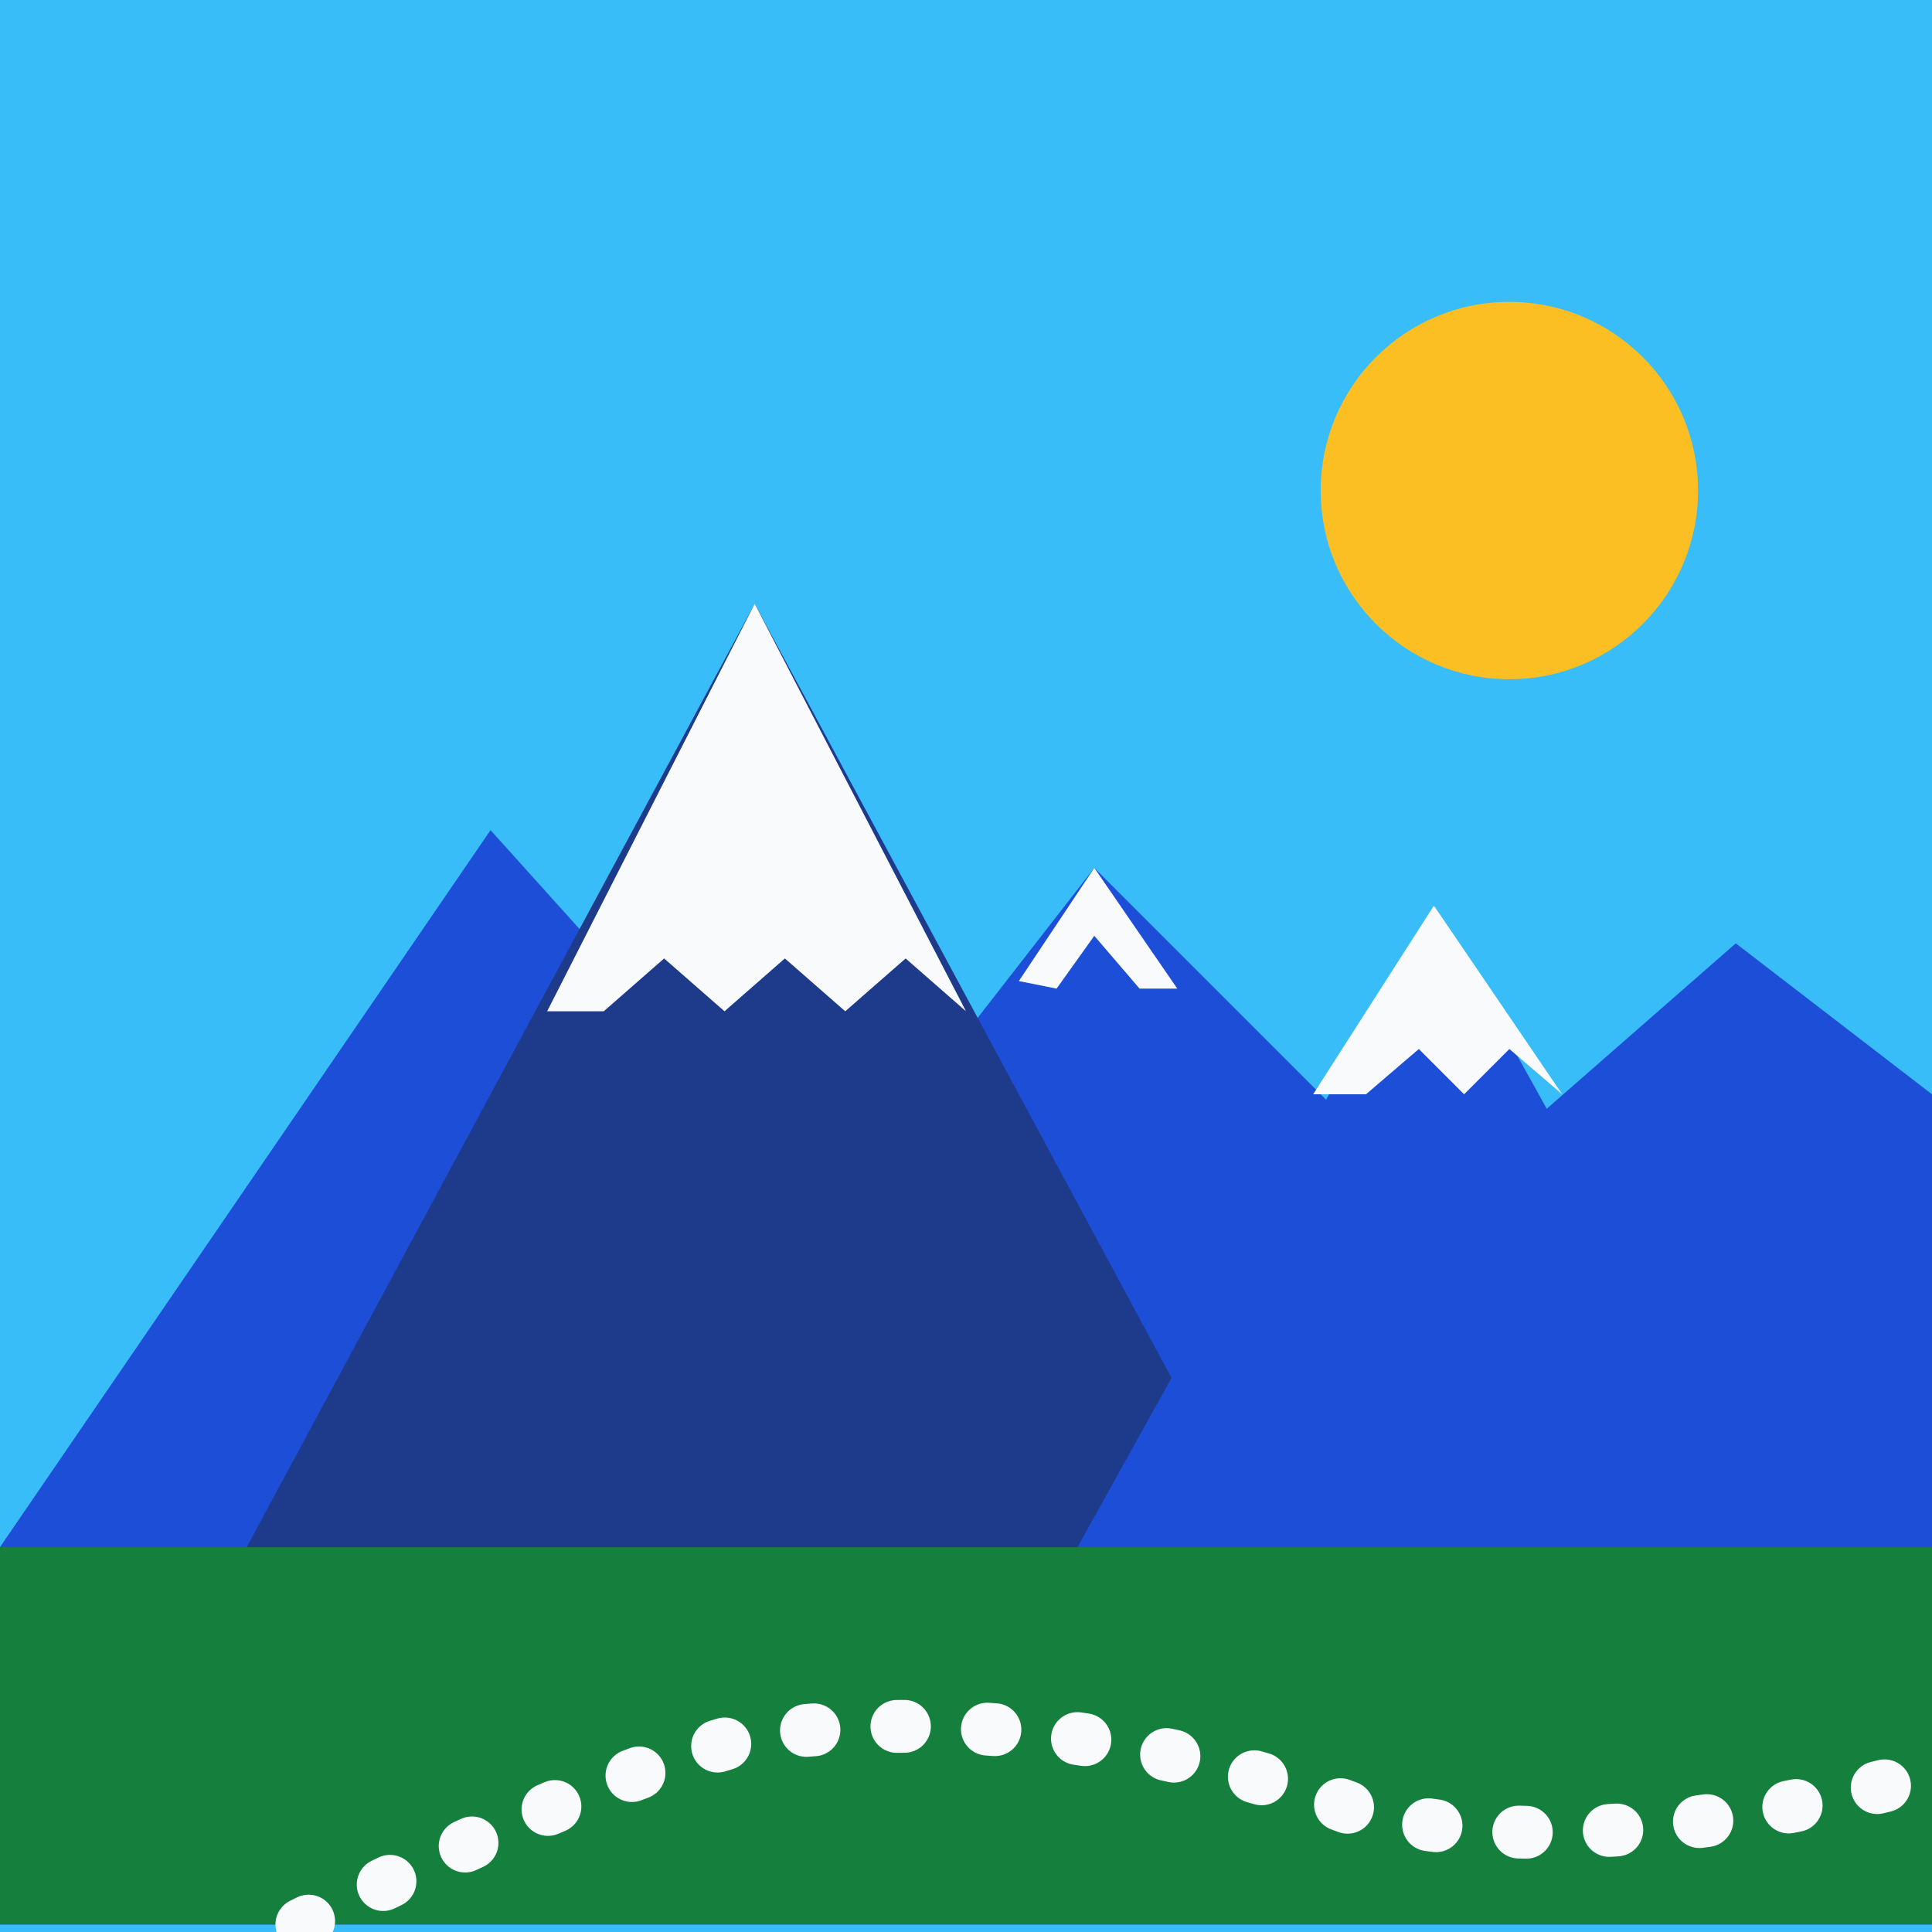
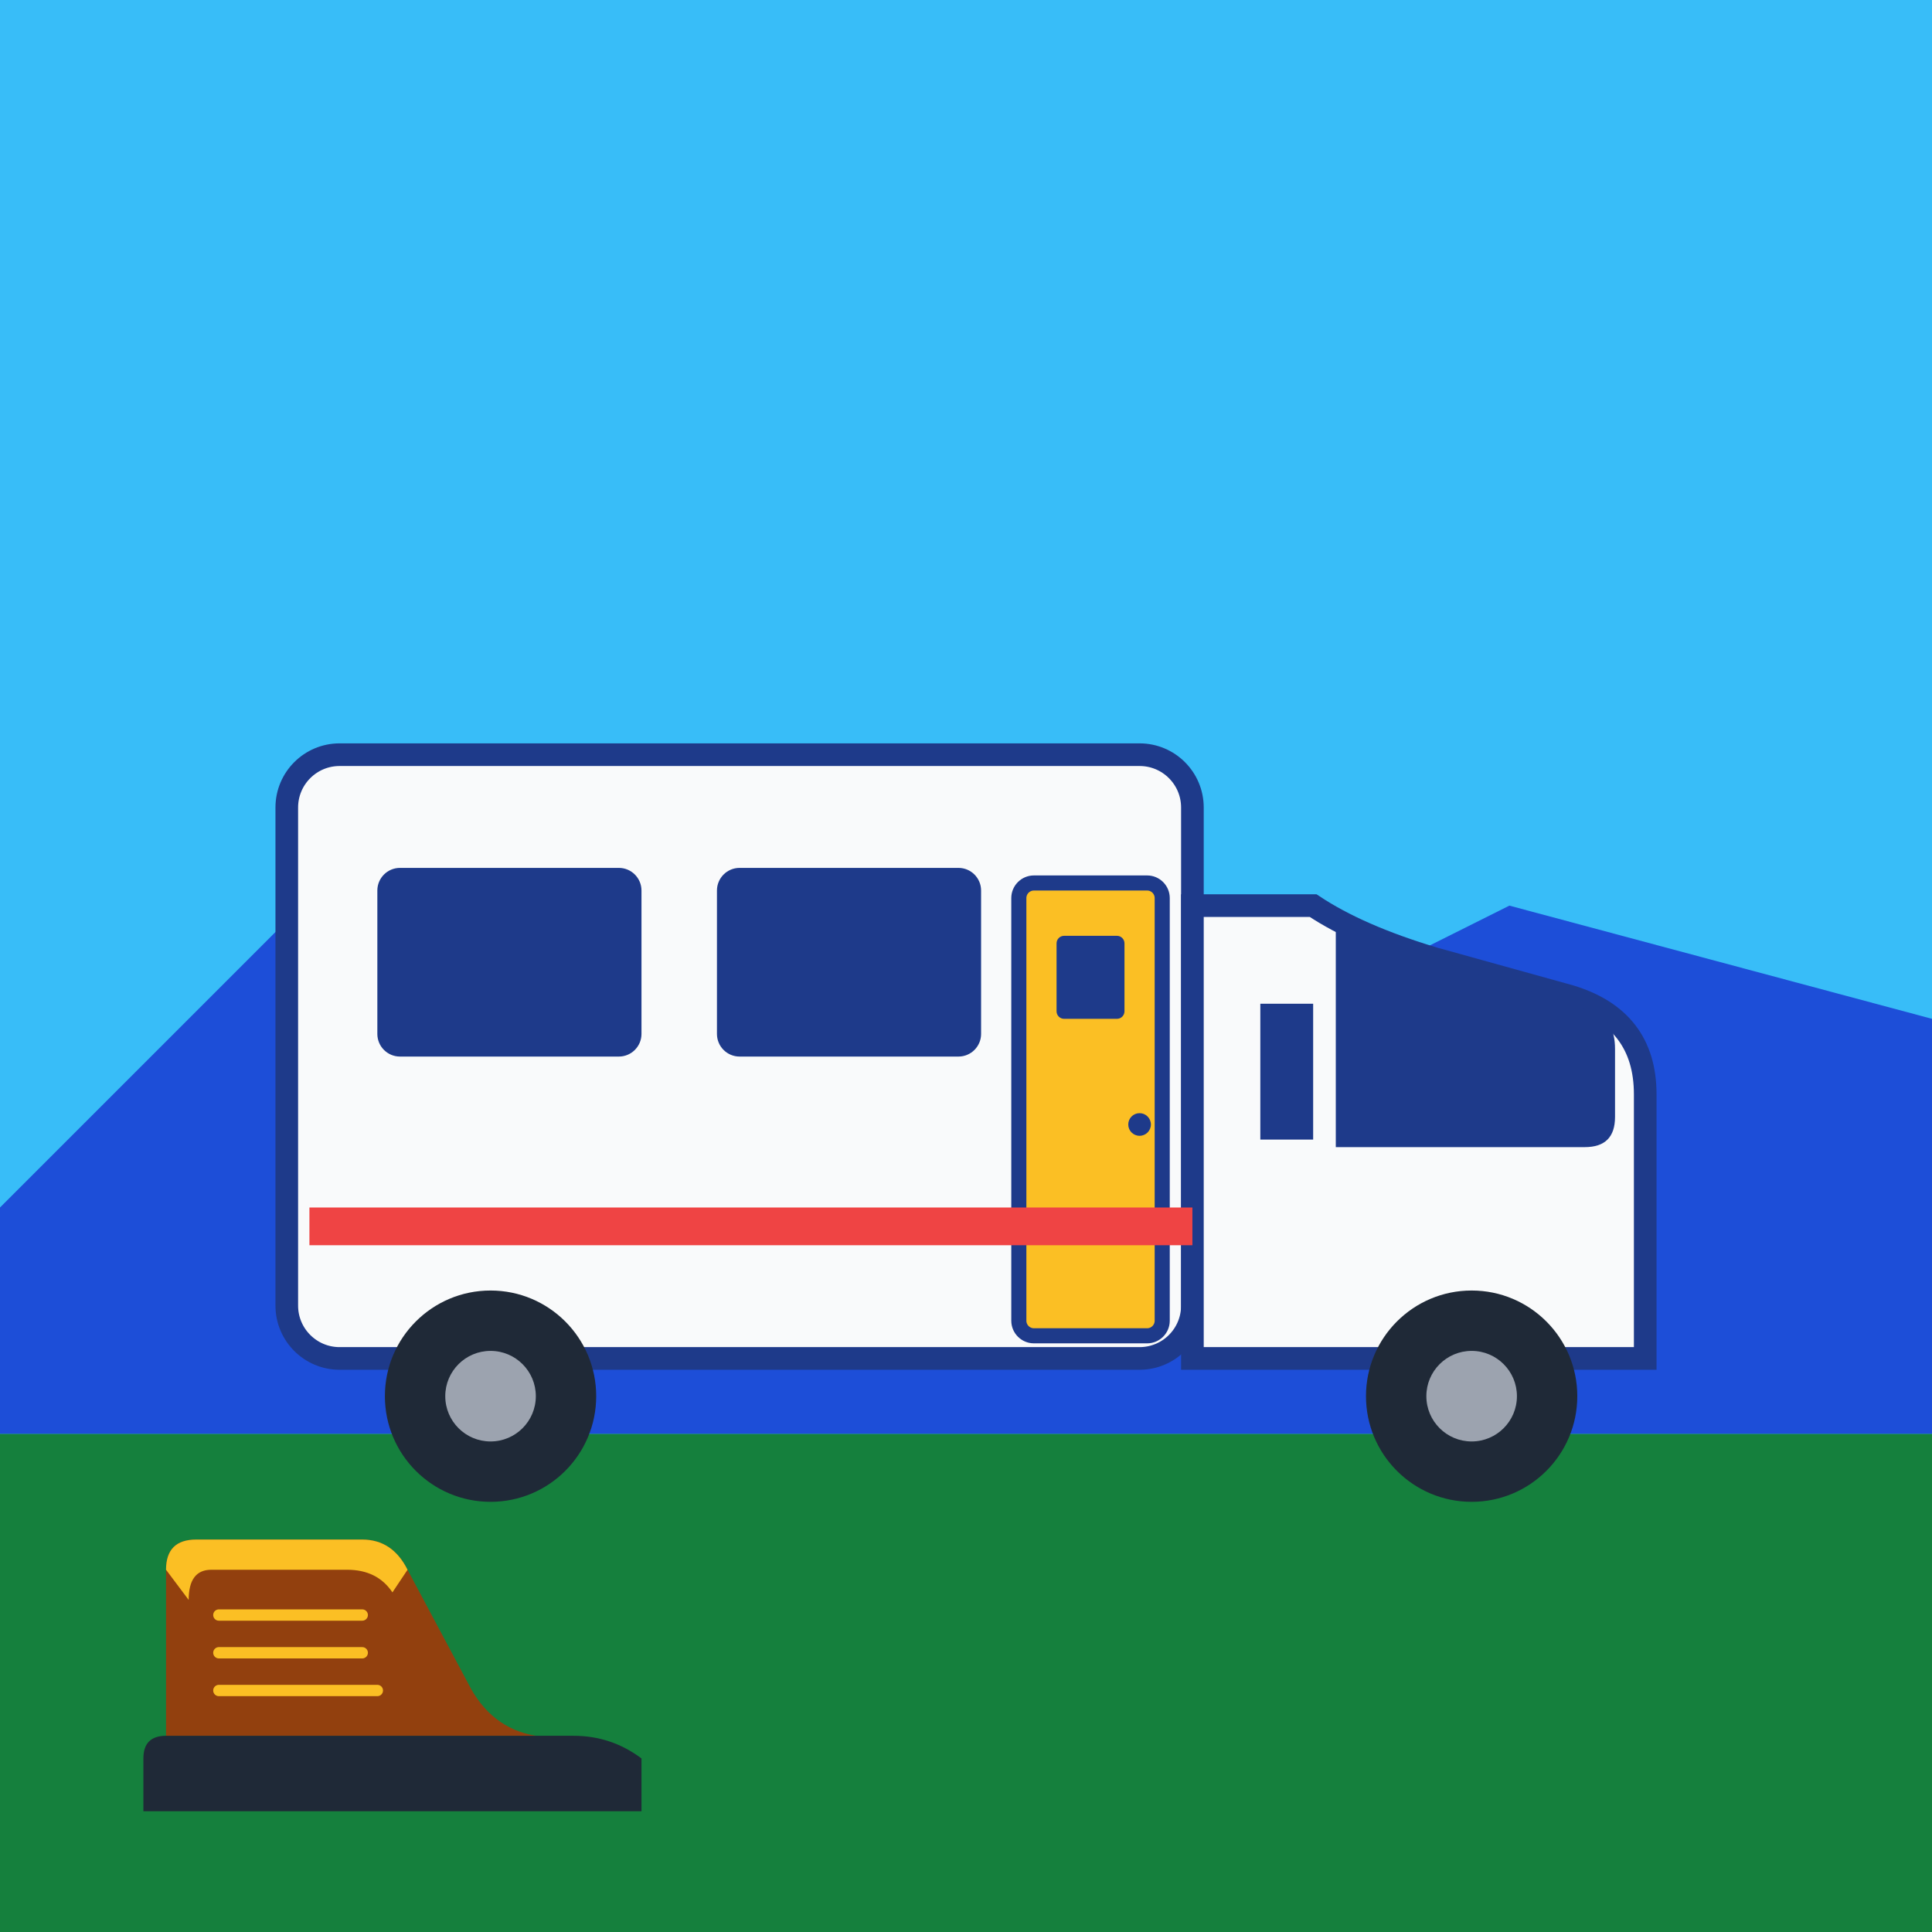
<svg xmlns="http://www.w3.org/2000/svg" viewBox="0 0 512 512">
  <rect width="512" height="512" fill="#38BDF8" />
-   <circle cx="400" cy="130" r="50" fill="#FBBF24" />
-   <path d="M 0 410            L 130 220            L 220 320            L 290 230            L 380 320            L 460 250            L 512 290            L 512 510            L 0 510 Z" fill="#1D4ED8" />
-   <path d="M 270 260            L 290 230            L 312 262            L 302 262            L 290 248            L 280 262 Z" fill="#F9FAFB" />
-   <path d="M 60 420            L 200 160            L 340 420 Z" fill="#1E3A8A" />
-   <path d="M 145 268            L 200 160            L 256 268            L 240 254            L 224 268            L 208 254            L 192 268            L 176 254            L 160 268 Z" fill="#F9FAFB" />
-   <path d="M 280 420            L 380 240            L 480 420 Z" fill="#1D4ED8" />
-   <path d="M 348 290            L 380 240            L 414 290            L 400 278            L 388 290            L 376 278            L 362 290 Z" fill="#F9FAFB" />
-   <rect x="0" y="410" width="512" height="100" fill="#15803D" />
-   <path d="M 80 510            Q 160 470 200 460            Q 280 450 360 480            Q 420 495 512 470" stroke="#F9FAFB" stroke-width="14" fill="none" stroke-linecap="round" stroke-dasharray="2 22" />
+   <path d="M 0 320            L 90 230            L 160 280            L 230 220            L 320 280            L 400 240            L 512 270            L 512 380            L 0 380 Z" fill="#1D4ED8" />
+   <path d="M 215 235            L 230 220            L 248 240            L 238 240            L 230 232            L 222 240 Z" fill="#F9FAFB" />
+   <rect x="0" y="380" width="512" height="132" fill="#15803D" />
+   <rect x="76" y="200" width="240" height="160" rx="14" fill="#F9FAFB" stroke="#1E3A8A" stroke-width="6" />
+   <path d="M 316 240            L 316 360            L 436 360            L 436 290            Q 436 270 416 264            L 380 254            Q 360 248 348 240 Z" fill="#F9FAFB" stroke="#1E3A8A" stroke-width="6" />
+   <path d="M 354 246            L 422 268            Q 428 270 428 278            L 428 296            Q 428 304 420 304            L 354 304 Z" fill="#1E3A8A" />
+   <rect x="334" y="266" width="14" height="36" fill="#1E3A8A" />
+   <rect x="100" y="230" width="70" height="50" rx="6" fill="#1E3A8A" />
+   <rect x="190" y="230" width="70" height="50" rx="6" fill="#1E3A8A" />
+   <rect x="270" y="234" width="38" height="120" rx="4" fill="#FBBF24" stroke="#1E3A8A" stroke-width="4" />
+   <rect x="280" y="248" width="18" height="22" rx="2" fill="#1E3A8A" />
+   <circle cx="302" cy="298" r="3" fill="#1E3A8A" />
+   <rect x="82" y="320" width="234" height="10" fill="#EF4444" />
+   <circle cx="130" cy="370" r="28" fill="#1F2937" />
+   <circle cx="130" cy="370" r="12" fill="#9CA3AF" />
+   <circle cx="390" cy="370" r="28" fill="#1F2937" />
+   <circle cx="390" cy="370" r="12" fill="#9CA3AF" />
+   <path d="M 38 480            L 38 466            Q 38 460 44 460            L 152 460            Q 162 460 170 466            L 170 480 Z" fill="#1F2937" />
+   <path d="M 44 460            L 44 416            Q 44 408 52 408            L 96 408            Q 104 408 108 416            L 124 446            Q 130 458 142 460            L 170 460 Z" fill="#92400E" />
+   <path d="M 44 416            Q 44 408 52 408            L 96 408            Q 104 408 108 416            L 104 422            Q 100 416 92 416            L 56 416            Q 50 416 50 424 Z" fill="#FBBF24" />
+   <g stroke="#FBBF24" stroke-width="3" stroke-linecap="round" fill="none">
+     <line x1="58" y1="428" x2="96" y2="428" />
+     <line x1="58" y1="438" x2="96" y2="438" />
+     <line x1="58" y1="448" x2="100" y2="448" />
+   </g>
</svg>
